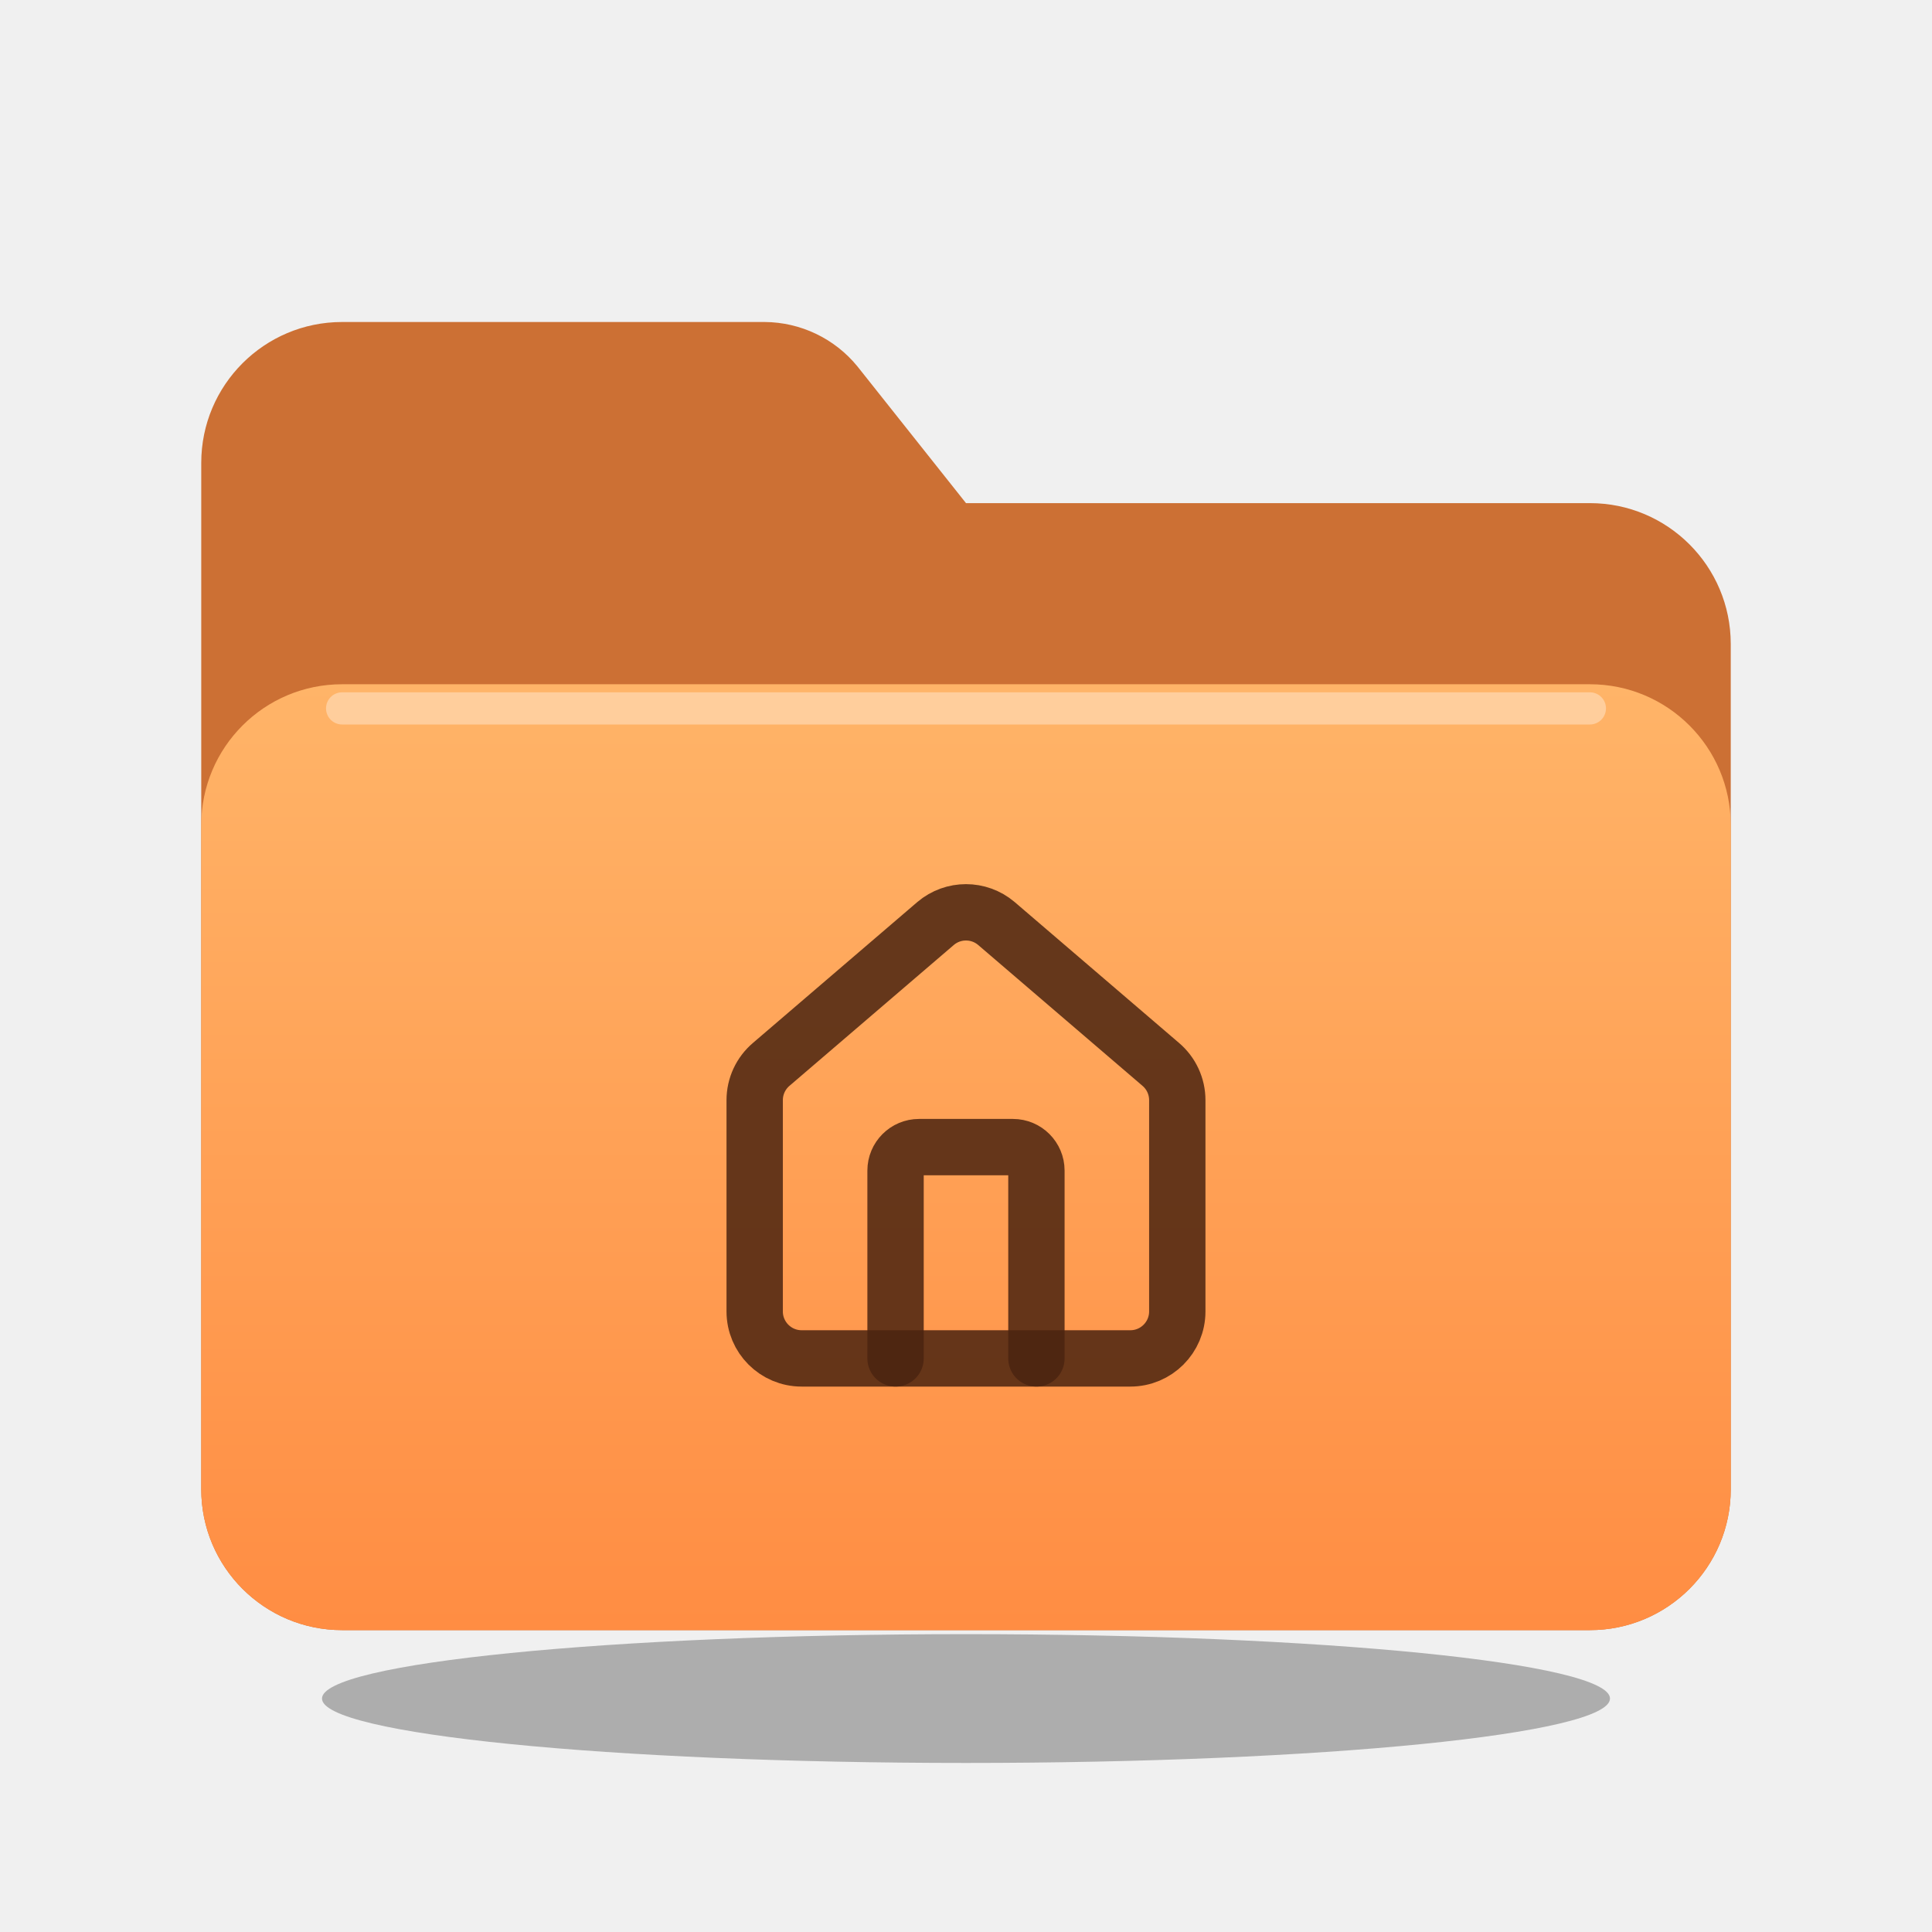
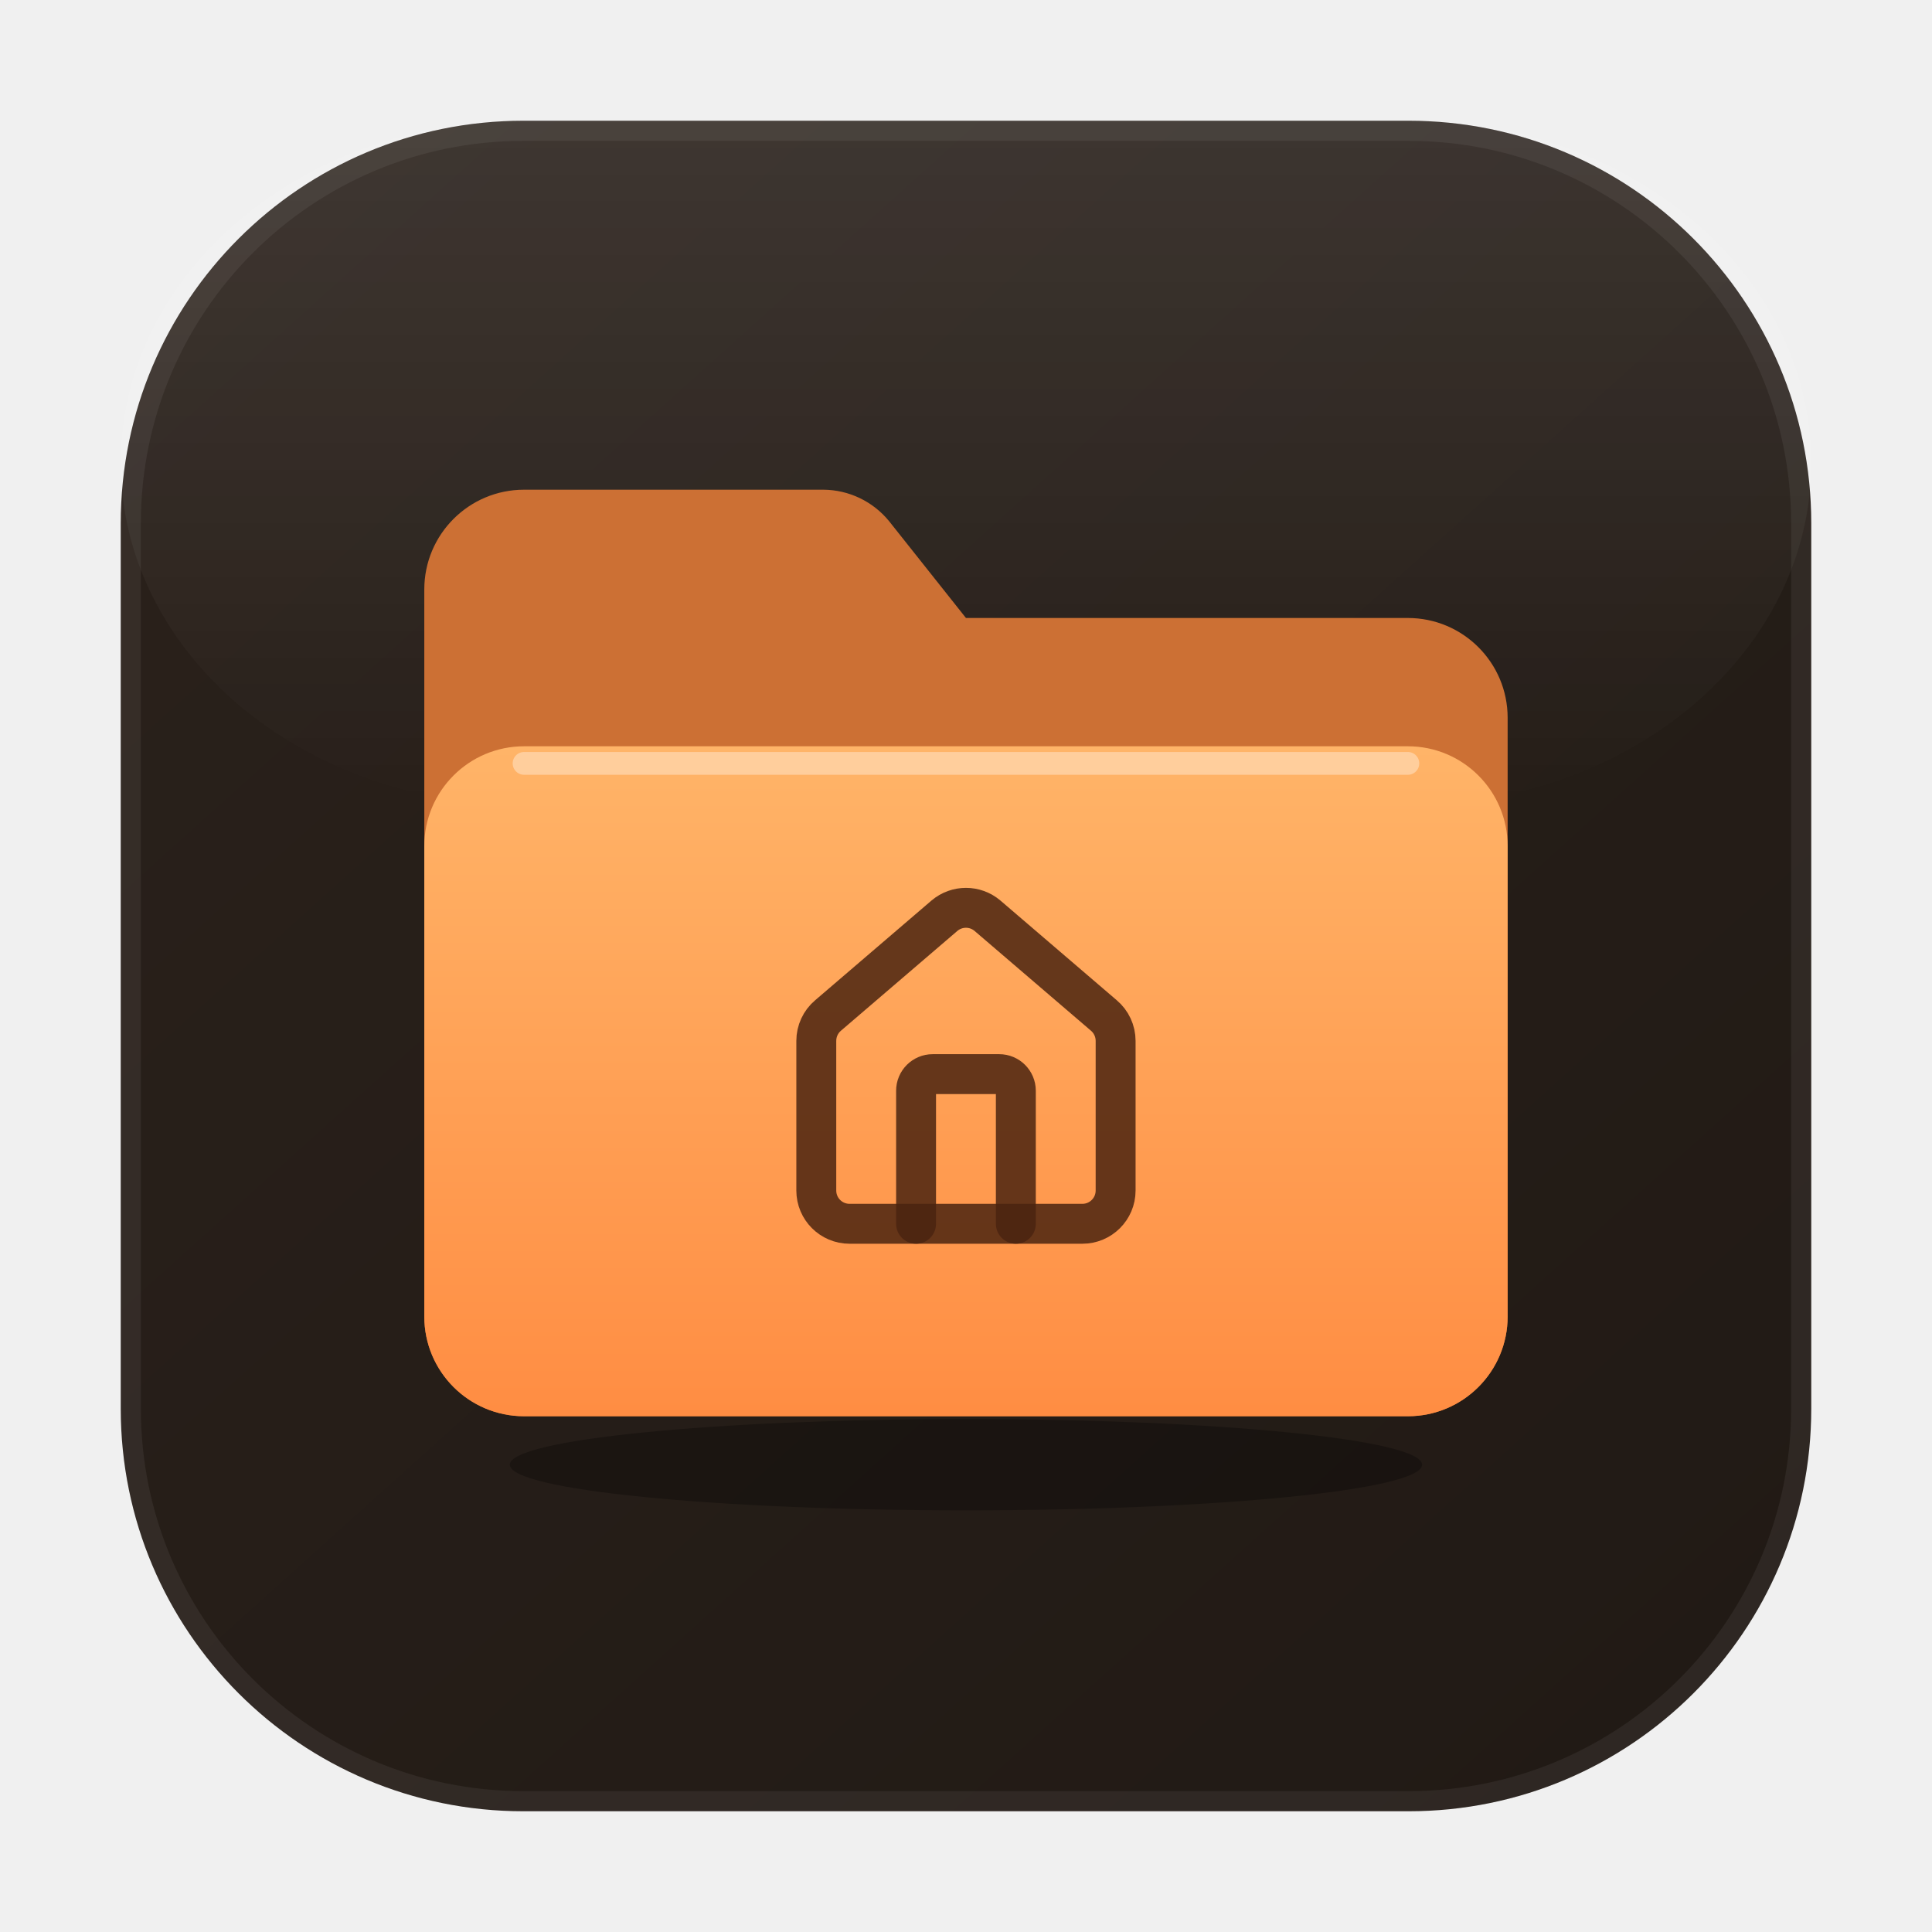
<svg xmlns="http://www.w3.org/2000/svg" viewBox="0 0 48 48" width="48" height="48">
  <defs>
-     <linearGradient id="bgh38559" x1="6" y1="4" x2="42" y2="44" gradientUnits="userSpaceOnUse">
+     <linearGradient id="bgt554" x1="6" y1="4" x2="42" y2="44" gradientUnits="userSpaceOnUse">
      <stop offset="0" stop-color="#2a211b" />
      <stop offset="1" stop-color="#211a15" />
    </linearGradient>
-     <linearGradient id="shh38559" x1="24" y1="3" x2="24" y2="20" gradientUnits="userSpaceOnUse">
+     <linearGradient id="sht554" x1="24" y1="3" x2="24" y2="20" gradientUnits="userSpaceOnUse">
      <stop offset="0" stop-color="#ffffff" stop-opacity="0.1" />
      <stop offset="1" stop-color="#ffffff" stop-opacity="0" />
    </linearGradient>
-     <linearGradient id="glh38559" x1="0" y1="0" x2="0" y2="24" gradientUnits="userSpaceOnUse">
+     <linearGradient id="glt554" x1="0" y1="0" x2="0" y2="24" gradientUnits="userSpaceOnUse">
      <stop offset="0" stop-color="#ffc878" />
      <stop offset="1" stop-color="#ff8c42" />
    </linearGradient>
-     <linearGradient id="gbh38559" x1="0" y1="0" x2="0" y2="1">
+     <linearGradient id="gbt554" x1="0" y1="0" x2="0" y2="1">
      <stop offset="0" stop-color="#ffc878" />
      <stop offset="1" stop-color="#ff8c42" />
    </linearGradient>
-     <linearGradient id="foh38559" x1="0" y1="17" x2="0" y2="41" gradientUnits="userSpaceOnUse">
+     <linearGradient id="fot554" x1="0" y1="17" x2="0" y2="41" gradientUnits="userSpaceOnUse">
      <stop offset="0" stop-color="#ffb468" />
      <stop offset="1" stop-color="#ff8c42" />
    </linearGradient>
-     <linearGradient id="pgh38559" x1="8" y1="5" x2="40" y2="44" gradientUnits="userSpaceOnUse">
+     <linearGradient id="pgt554" x1="8" y1="5" x2="40" y2="44" gradientUnits="userSpaceOnUse">
      <stop offset="0" stop-color="#2a211b" />
      <stop offset="1" stop-color="#1c1511" />
    </linearGradient>
  </defs>
-   <ellipse cx="24" cy="42.2" rx="16" ry="1.6" fill="#000" opacity="0.28" />
-   <path d="M5 11.5A3.5 3.5 0 0 1 8.5 8H19a3 3 0 0 1 2.3 1.1L24 12.5h15.5A3.5 3.5 0 0 1 43 16v21a3.5 3.5 0 0 1-3.5 3.5h-31A3.5 3.5 0 0 1 5 37z" fill="#cc7034" />
-   <path d="M5 20.5A3.5 3.5 0 0 1 8.5 17h31a3.5 3.5 0 0 1 3.5 3.5v16.5a3.5 3.5 0 0 1-3.5 3.5h-31A3.5 3.5 0 0 1 5 37z" fill="url(#foh38559)" />
-   <path d="M8.5 17.6h31" stroke="#ffffff" stroke-opacity="0.35" stroke-width="0.8" stroke-linecap="round" />
-   <g transform="translate(17 21.5) scale(0.5833)" fill="none" stroke-linecap="round" stroke-linejoin="round" stroke-width="2.4" stroke="#4a2410" stroke-opacity="0.85">
-     <path d="M15 21v-8a1 1 0 0 0-1-1h-4a1 1 0 0 0-1 1v8" />
-     <path d="M3 10a2 2 0 0 1 .709-1.528l7-6a2 2 0 0 1 2.582 0l7 6A2 2 0 0 1 21 10v9a2 2 0 0 1-2 2H5a2 2 0 0 1-2-2z" />
+   <rect x="3" y="3" width="42" height="42" rx="10" fill="url(#bgt554)" />
+   <rect x="3" y="3" width="42" height="17" rx="10" fill="url(#sht554)" />
+   <rect x="3.25" y="3.25" width="41.5" height="41.5" rx="9.75" fill="none" stroke="#ffffff" stroke-opacity="0.06" stroke-width="0.5" />
+   <g transform="translate(7 6.5) scale(0.7083)">
+     <defs>
+       <linearGradient id="bgh38559" x1="6" y1="4" x2="42" y2="44" gradientUnits="userSpaceOnUse">
+         <stop offset="0" stop-color="#2a211b" />
+         <stop offset="1" stop-color="#211a15" />
+       </linearGradient>
+       <linearGradient id="shh38559" x1="24" y1="3" x2="24" y2="20" gradientUnits="userSpaceOnUse">
+         <stop offset="0" stop-color="#ffffff" stop-opacity="0.1" />
+         <stop offset="1" stop-color="#ffffff" stop-opacity="0" />
+       </linearGradient>
+       <linearGradient id="glh38559" x1="0" y1="0" x2="0" y2="24" gradientUnits="userSpaceOnUse">
+         <stop offset="0" stop-color="#ffc878" />
+         <stop offset="1" stop-color="#ff8c42" />
+       </linearGradient>
+       <linearGradient id="gbh38559" x1="0" y1="0" x2="0" y2="1">
+         <stop offset="0" stop-color="#ffc878" />
+         <stop offset="1" stop-color="#ff8c42" />
+       </linearGradient>
+       <linearGradient id="foh38559" x1="0" y1="17" x2="0" y2="41" gradientUnits="userSpaceOnUse">
+         <stop offset="0" stop-color="#ffb468" />
+         <stop offset="1" stop-color="#ff8c42" />
+       </linearGradient>
+       <linearGradient id="pgh38559" x1="8" y1="5" x2="40" y2="44" gradientUnits="userSpaceOnUse">
+         <stop offset="0" stop-color="#2a211b" />
+         <stop offset="1" stop-color="#1c1511" />
+       </linearGradient>
+     </defs>
+     <ellipse cx="24" cy="42.2" rx="16" ry="1.6" fill="#000" opacity="0.28" />
+     <path d="M5 11.5A3.5 3.5 0 0 1 8.5 8H19a3 3 0 0 1 2.3 1.1L24 12.5h15.5A3.5 3.5 0 0 1 43 16v21a3.5 3.5 0 0 1-3.5 3.5h-31A3.5 3.5 0 0 1 5 37z" fill="#cc7034" />
+     <path d="M5 20.5A3.5 3.5 0 0 1 8.5 17h31a3.5 3.5 0 0 1 3.5 3.5v16.5a3.5 3.5 0 0 1-3.5 3.5h-31A3.5 3.5 0 0 1 5 37z" fill="url(#foh38559)" />
+     <path d="M8.5 17.6h31" stroke="#ffffff" stroke-opacity="0.35" stroke-width="0.8" stroke-linecap="round" />
+     <g transform="translate(17 21.5) scale(0.5833)" fill="none" stroke-linecap="round" stroke-linejoin="round" stroke-width="2.4" stroke="#4a2410" stroke-opacity="0.85">
+       <path d="M15 21v-8a1 1 0 0 0-1-1h-4a1 1 0 0 0-1 1v8" />
+       <path d="M3 10a2 2 0 0 1 .709-1.528l7-6a2 2 0 0 1 2.582 0l7 6A2 2 0 0 1 21 10v9a2 2 0 0 1-2 2H5a2 2 0 0 1-2-2z" />
+     </g>
  </g>
</svg>
